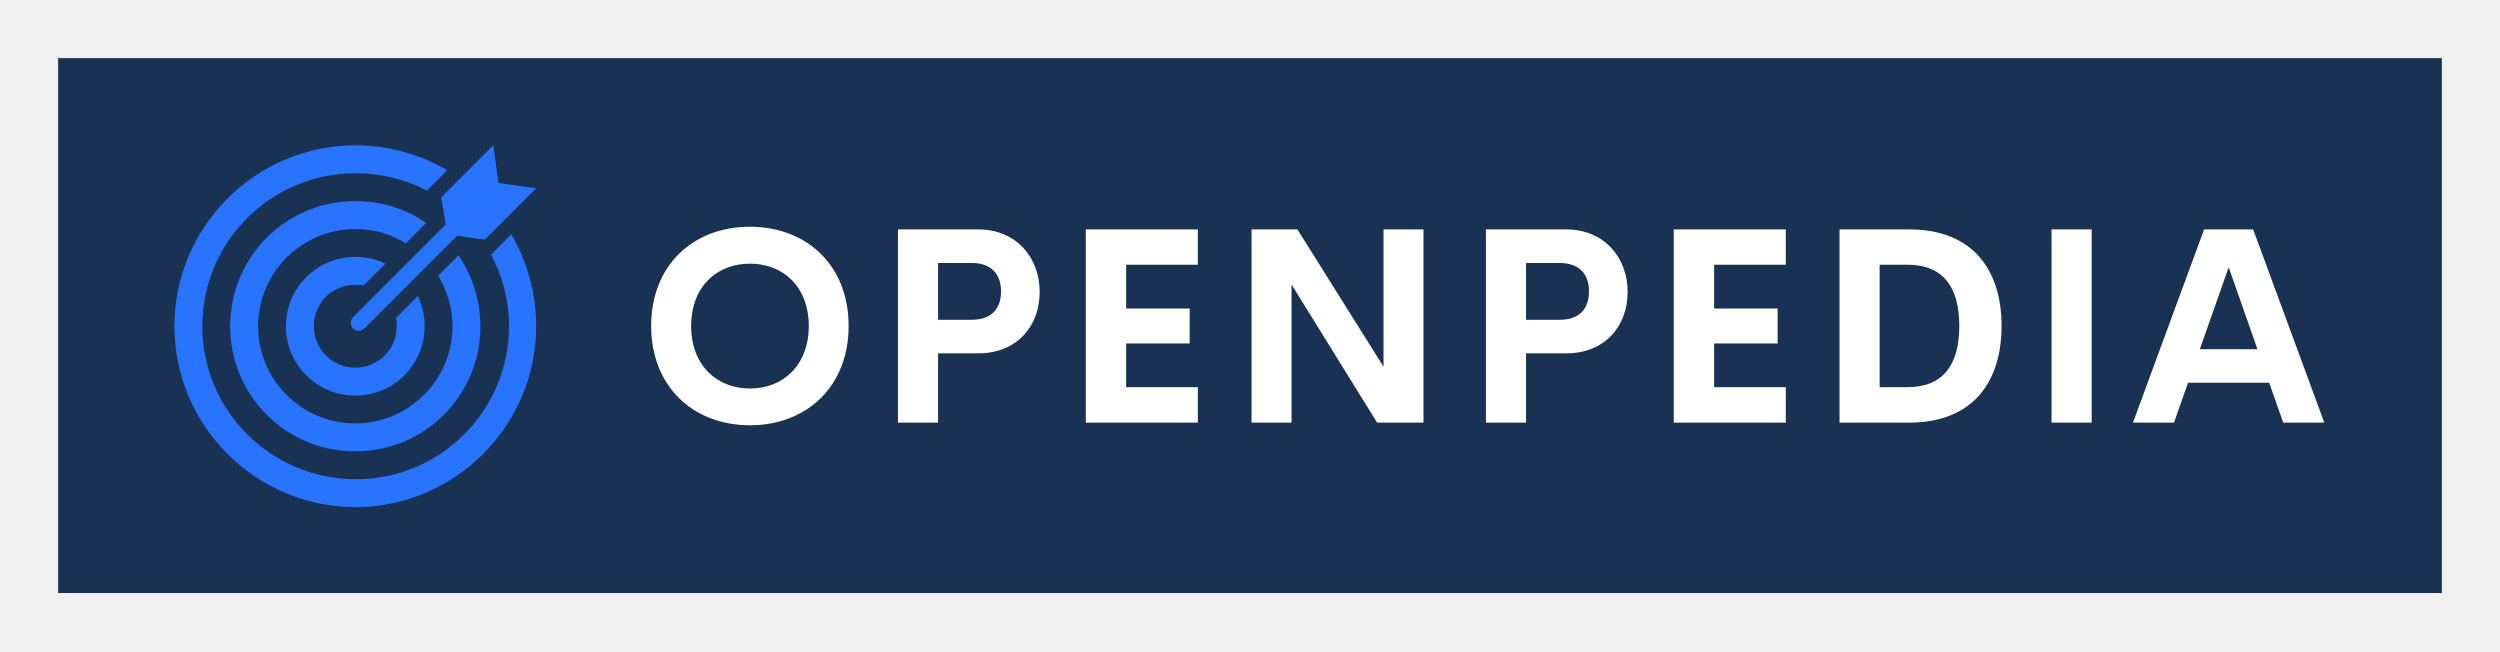
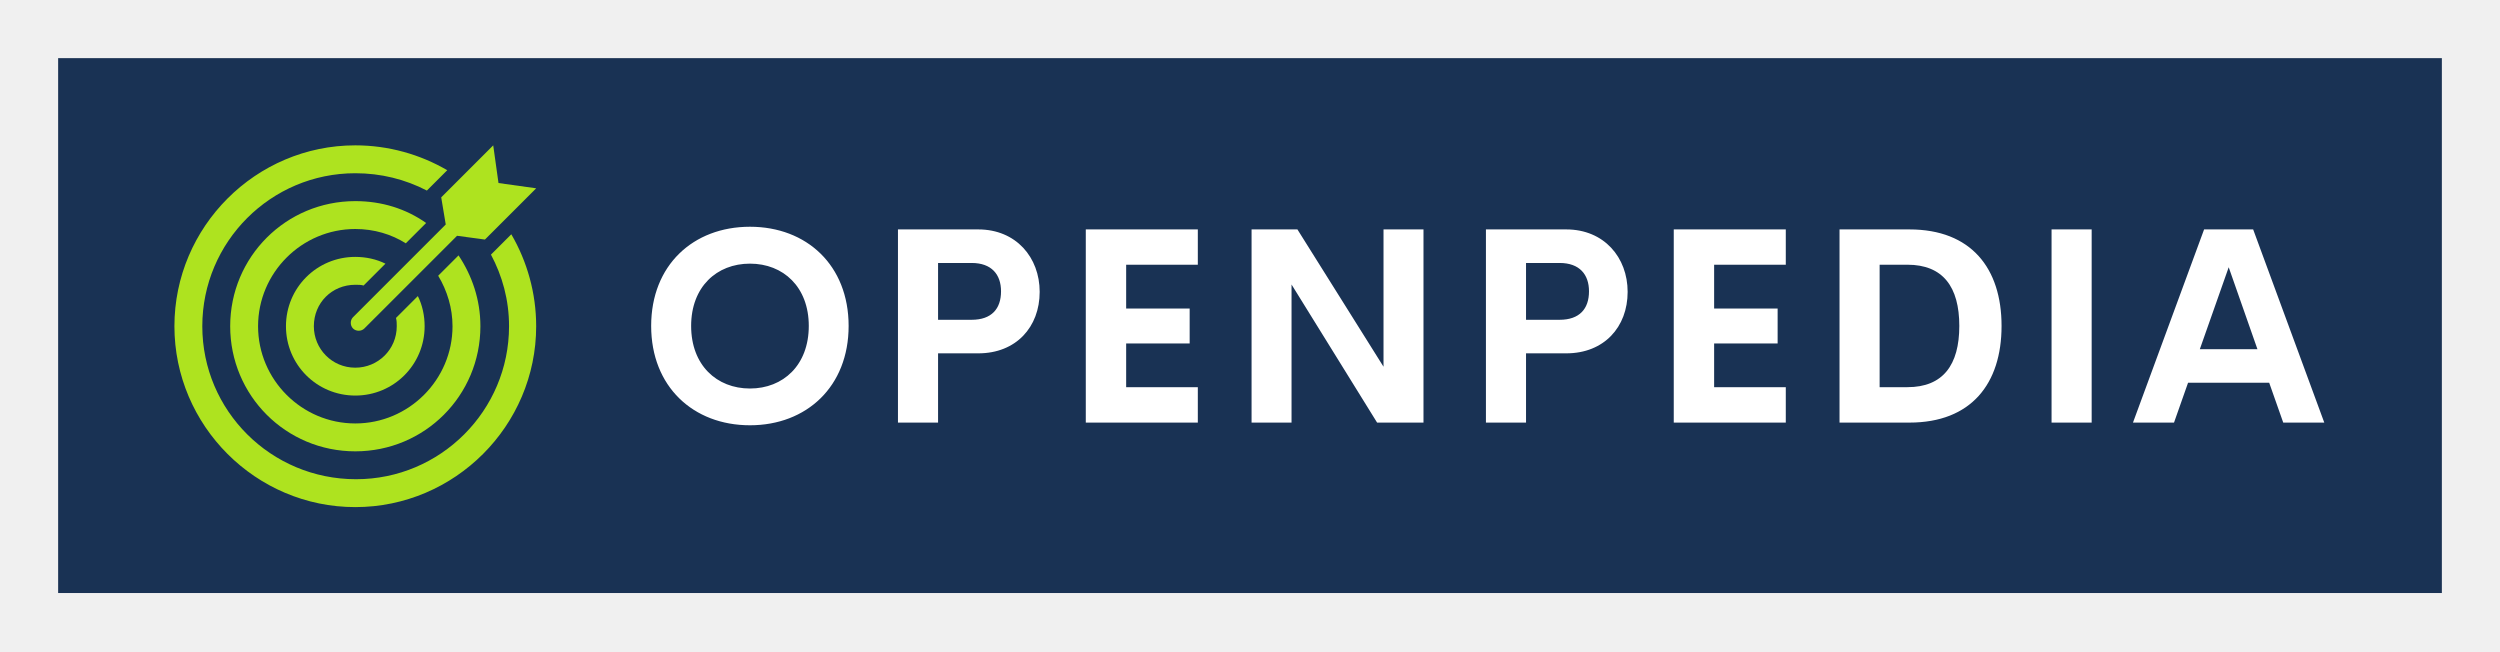
<svg xmlns="http://www.w3.org/2000/svg" version="1.1" width="3146.341" height="819.512" viewBox="0 0 3146.341 819.512">
  <g transform="scale(7.317073) translate(10, 10)">
-     <defs id="SvgjsDefs2172" />
-     <g id="SvgjsG2173" featureKey="rootContainer" transform="matrix(1,0,0,1,0,0)" fill="#193254">
+     <defs id="SvgjsDefs1170" />
+     <g id="SvgjsG1171" featureKey="rootContainer" transform="matrix(1,0,0,1,0,0)" fill="#193254">
      <rect width="410" height="92" />
    </g>
-     <g id="SvgjsG2174" featureKey="symbolFeature-0" transform="matrix(1.296296,0,0,1.296296,20,15)" fill="#2874ff">
+     <g id="SvgjsG1172" featureKey="symbolFeature-0" transform="matrix(1.296296,0,0,1.296296,20,15)" fill="#aee31f">
      <g>
        <path d="M36,10.5L23.7,22.8c-0.4,0.4-0.4,1.1,0,1.5c0.4,0.4,1.1,0.4,1.5,0L37.5,12l3.7,0.5L48,5.7L43,5l-0.7-5l-6.9,6.9L36,10.5z" />
        <path d="M42,14.5c1.5,2.8,2.4,6,2.4,9.5c0,11.2-9.1,20.3-20.3,20.3C12.8,44.3,3.7,35.2,3.7,24C3.7,12.8,12.8,3.7,24,3.7   c3.4,0,6.6,0.8,9.5,2.3l2.7-2.7C32.6,1.2,28.4,0,24,0C10.8,0,0,10.8,0,24c0,13.2,10.8,24,24,24c13.2,0,24-10.8,24-24   c0-4.4-1.2-8.6-3.3-12.2L42,14.5z" />
        <path d="M33.4,10.3c-2.7-1.9-5.9-2.9-9.4-2.9C14.8,7.4,7.4,14.8,7.4,24c0,9.2,7.4,16.6,16.6,16.6S40.6,33.2,40.6,24   c0-3.5-1.1-6.7-2.9-9.4L35,17.3c1.2,2,1.9,4.3,1.9,6.7c0,7.1-5.8,12.9-12.9,12.9c-7.1,0-12.9-5.8-12.9-12.9   c0-7.1,5.8-12.9,12.9-12.9c2.5,0,4.8,0.7,6.7,1.9L33.4,10.3z" />
        <path d="M24,18.5c0.4,0,0.8,0,1.1,0.1l2.9-2.9c-1.2-0.6-2.6-0.9-4-0.9c-5.1,0-9.2,4.1-9.2,9.2s4.1,9.2,9.2,9.2s9.2-4.1,9.2-9.2   c0-1.4-0.3-2.8-0.9-4l-2.9,2.9c0,0,0,0,0,0c0.1,0.4,0.1,0.7,0.1,1.1c0,3.1-2.5,5.5-5.5,5.5c-3.1,0-5.5-2.5-5.5-5.5   C18.5,20.9,20.9,18.5,24,18.5z" />
      </g>
    </g>
-     <g id="SvgjsG2175" featureKey="nameFeature-0" transform="matrix(1.177316,0,0,1.177316,99.97737,15.59434)" fill="#ffffff">
+     <g id="SvgjsG1173" featureKey="nameFeature-0" transform="matrix(1.177316,0,0,1.177316,99.97737,15.59434)" fill="#ffffff">
      <path d="M16.152 40.391 c-8.301 0 -14.434 -5.664 -14.434 -14.512 c0 -8.867 6.133 -14.492 14.434 -14.492 c8.281 0 14.414 5.625 14.414 14.492 c0 8.848 -6.133 14.512 -14.414 14.512 z M16.152 35.02 c4.863 0 8.594 -3.418 8.594 -9.141 c0 -5.703 -3.731 -9.102 -8.594 -9.102 s-8.594 3.398 -8.594 9.102 c0 5.723 3.731 9.141 8.594 9.141 z M49.512 11.777 c5.527 0 8.965 4.102 8.965 9.121 c0 5.137 -3.438 8.984 -8.965 8.984 l-5.879 0 l0 10.117 l-5.859 0 l0 -28.223 l11.738 0 z M48.535 24.98 c2.93 0 4.297 -1.621 4.297 -4.16 c0 -2.441 -1.367 -4.141 -4.297 -4.141 l-4.902 0 l0 8.301 l4.902 0 z M81.582 16.934 l-10.469 0 l0 6.406 l9.277 0 l0 5.098 l-9.277 0 l0 6.387 l10.469 0 l0 5.176 l-16.367 0 l0 -28.223 l16.367 0 l0 5.156 z M108.711 11.777 l5.84 0 l0 28.223 l-6.777 0 l-12.5 -20.176 l0 20.176 l-5.84 0 l0 -28.223 l6.699 0 l12.578 20.059 l0 -20.059 z M135.411 11.777 c5.527 0 8.965 4.102 8.965 9.121 c0 5.137 -3.438 8.984 -8.965 8.984 l-5.879 0 l0 10.117 l-5.859 0 l0 -28.223 l11.738 0 z M134.434 24.98 c2.93 0 4.297 -1.621 4.297 -4.16 c0 -2.441 -1.367 -4.141 -4.297 -4.141 l-4.902 0 l0 8.301 l4.902 0 z M167.481 16.934 l-10.469 0 l0 6.406 l9.277 0 l0 5.098 l-9.277 0 l0 6.387 l10.469 0 l0 5.176 l-16.367 0 l0 -28.223 l16.367 0 l0 5.156 z M175.332 40 l0 -28.223 l10.215 0 c9.004 0 13.457 5.664 13.457 14.102 c0 8.457 -4.453 14.121 -13.457 14.121 l-10.215 0 z M181.191 34.824 l4.062 0 c5.195 0 7.578 -3.242 7.578 -8.945 s-2.383 -8.945 -7.578 -8.945 l-4.062 0 l0 17.891 z M206.309 40 l0 -28.223 l5.859 0 l0 28.223 l-5.859 0 z M240.156 40 l-2.051 -5.82 l-11.855 0 l-2.051 5.82 l-5.996 0 l10.391 -28.223 l7.168 0 l10.391 28.223 l-5.996 0 z M227.969 29.277 l8.418 0 l-4.199 -11.973 z" />
    </g>
  </g>
</svg>
